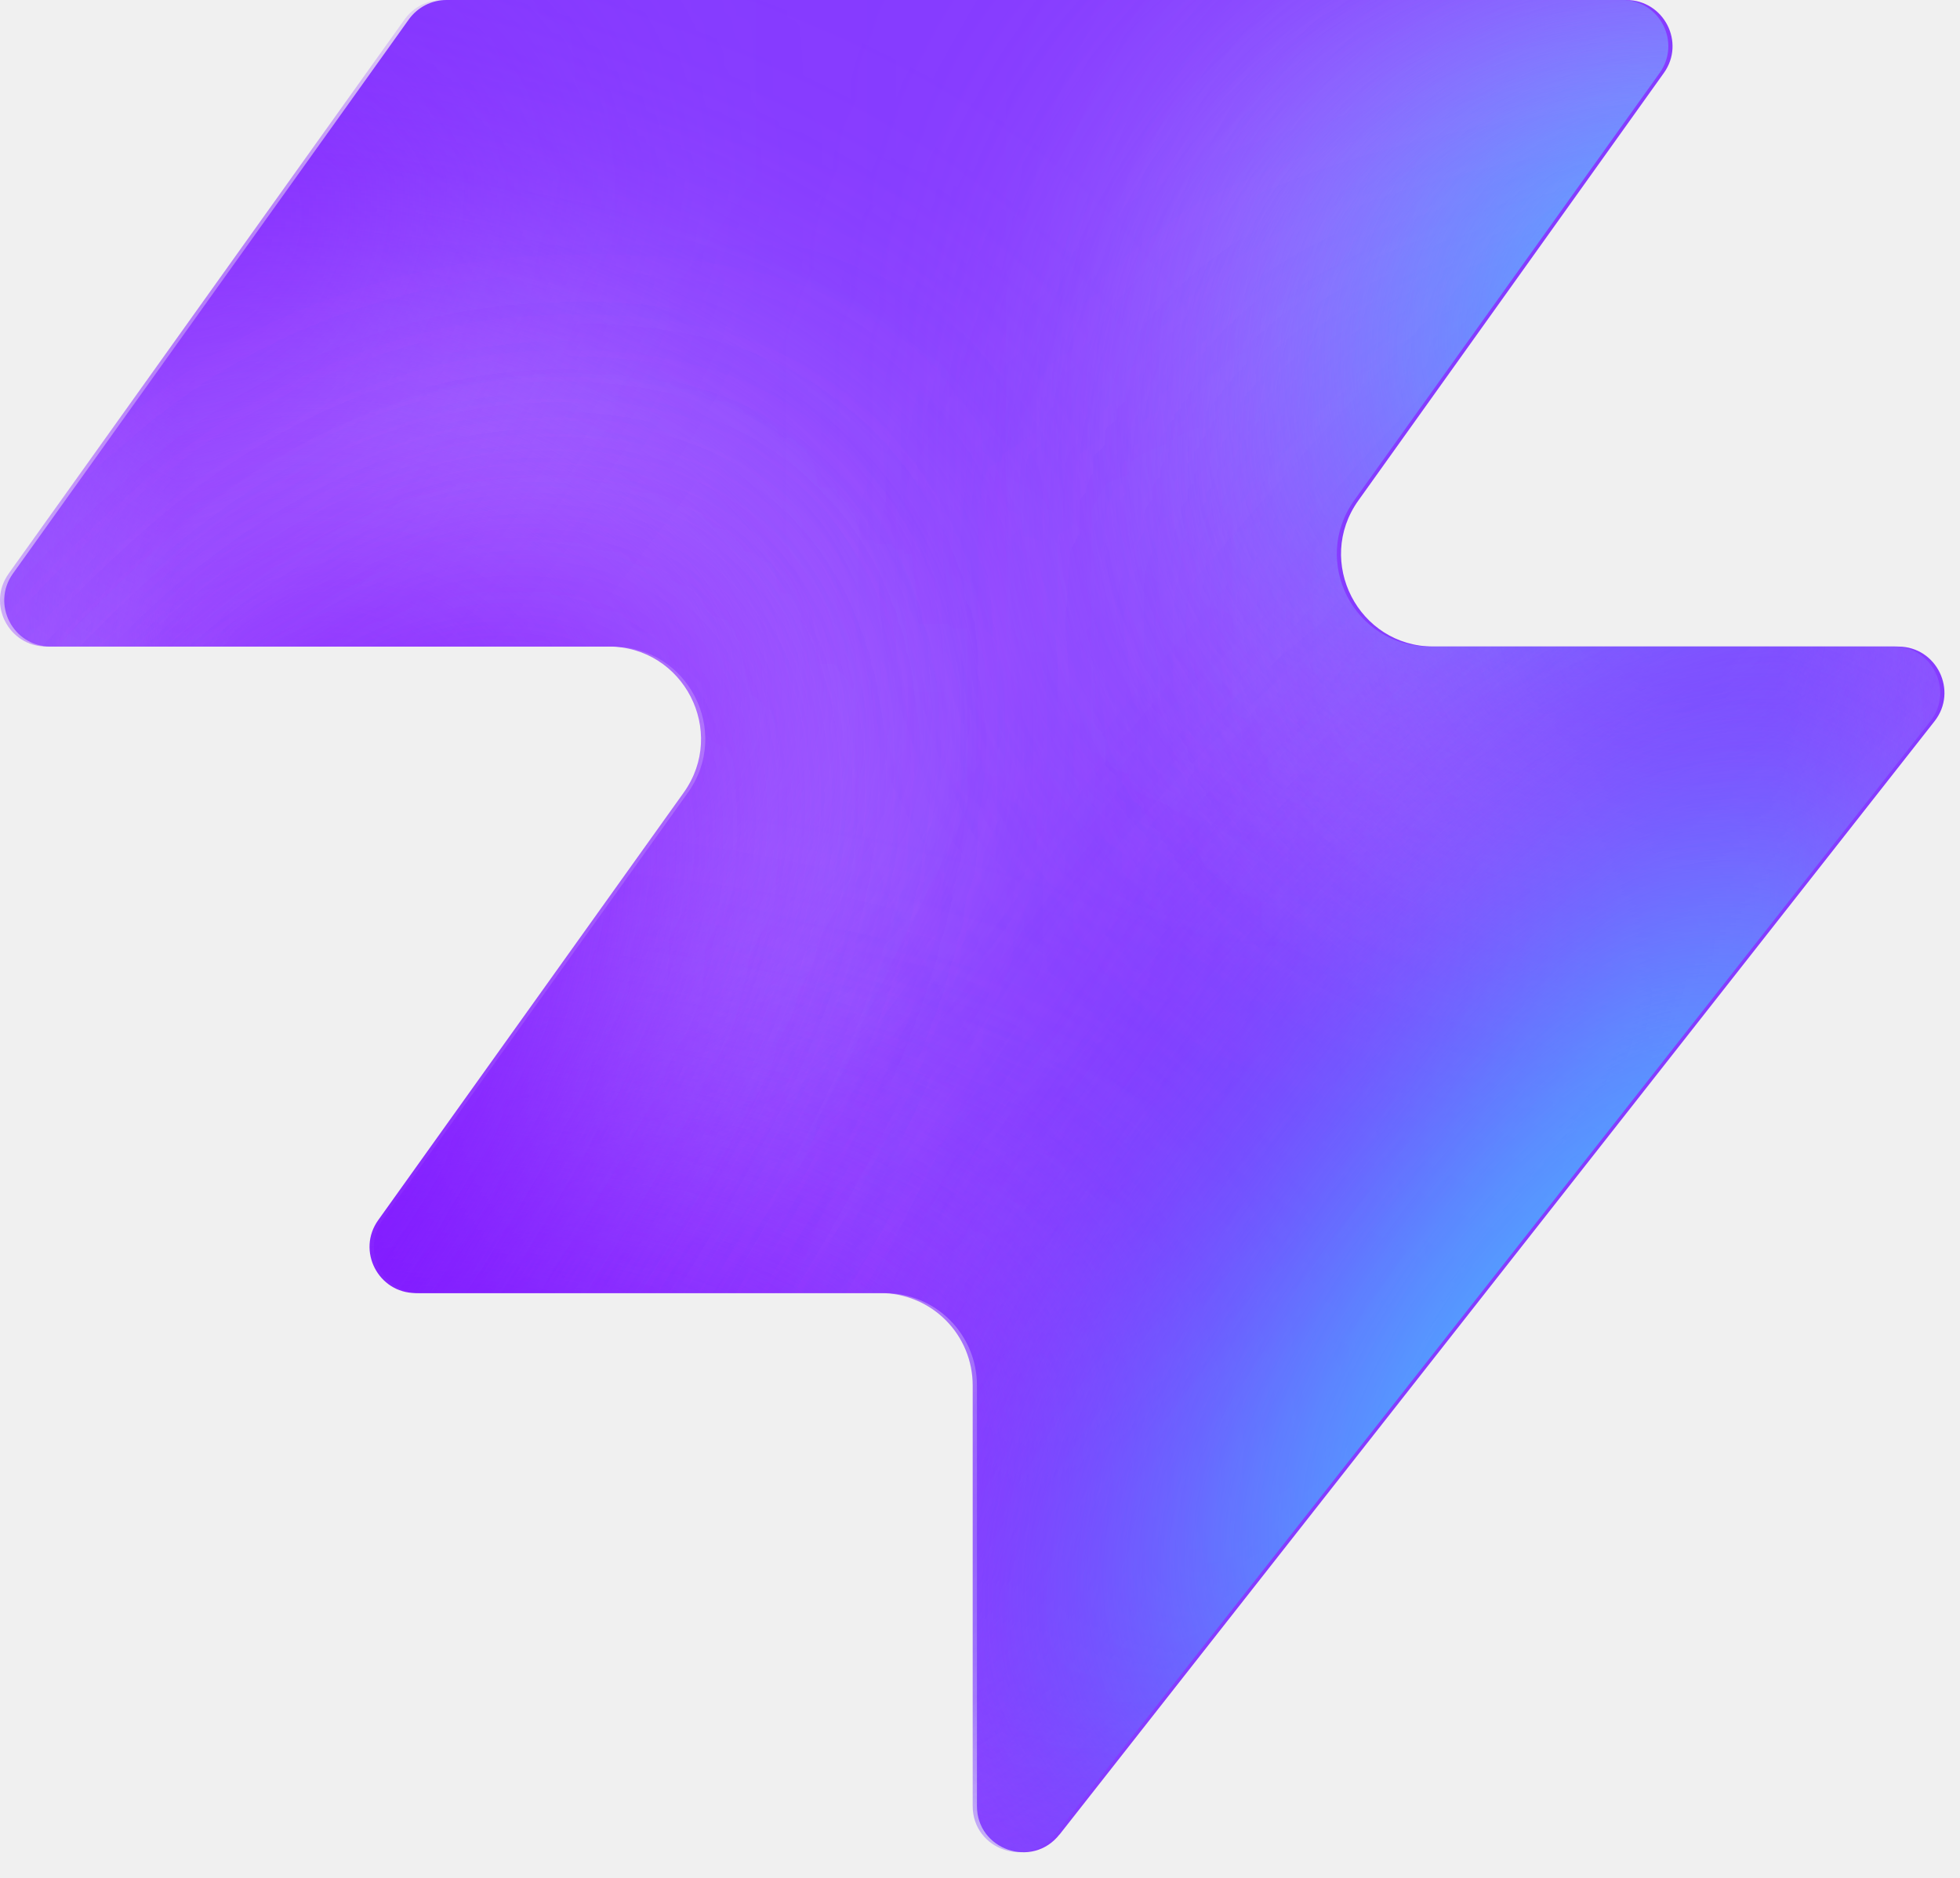
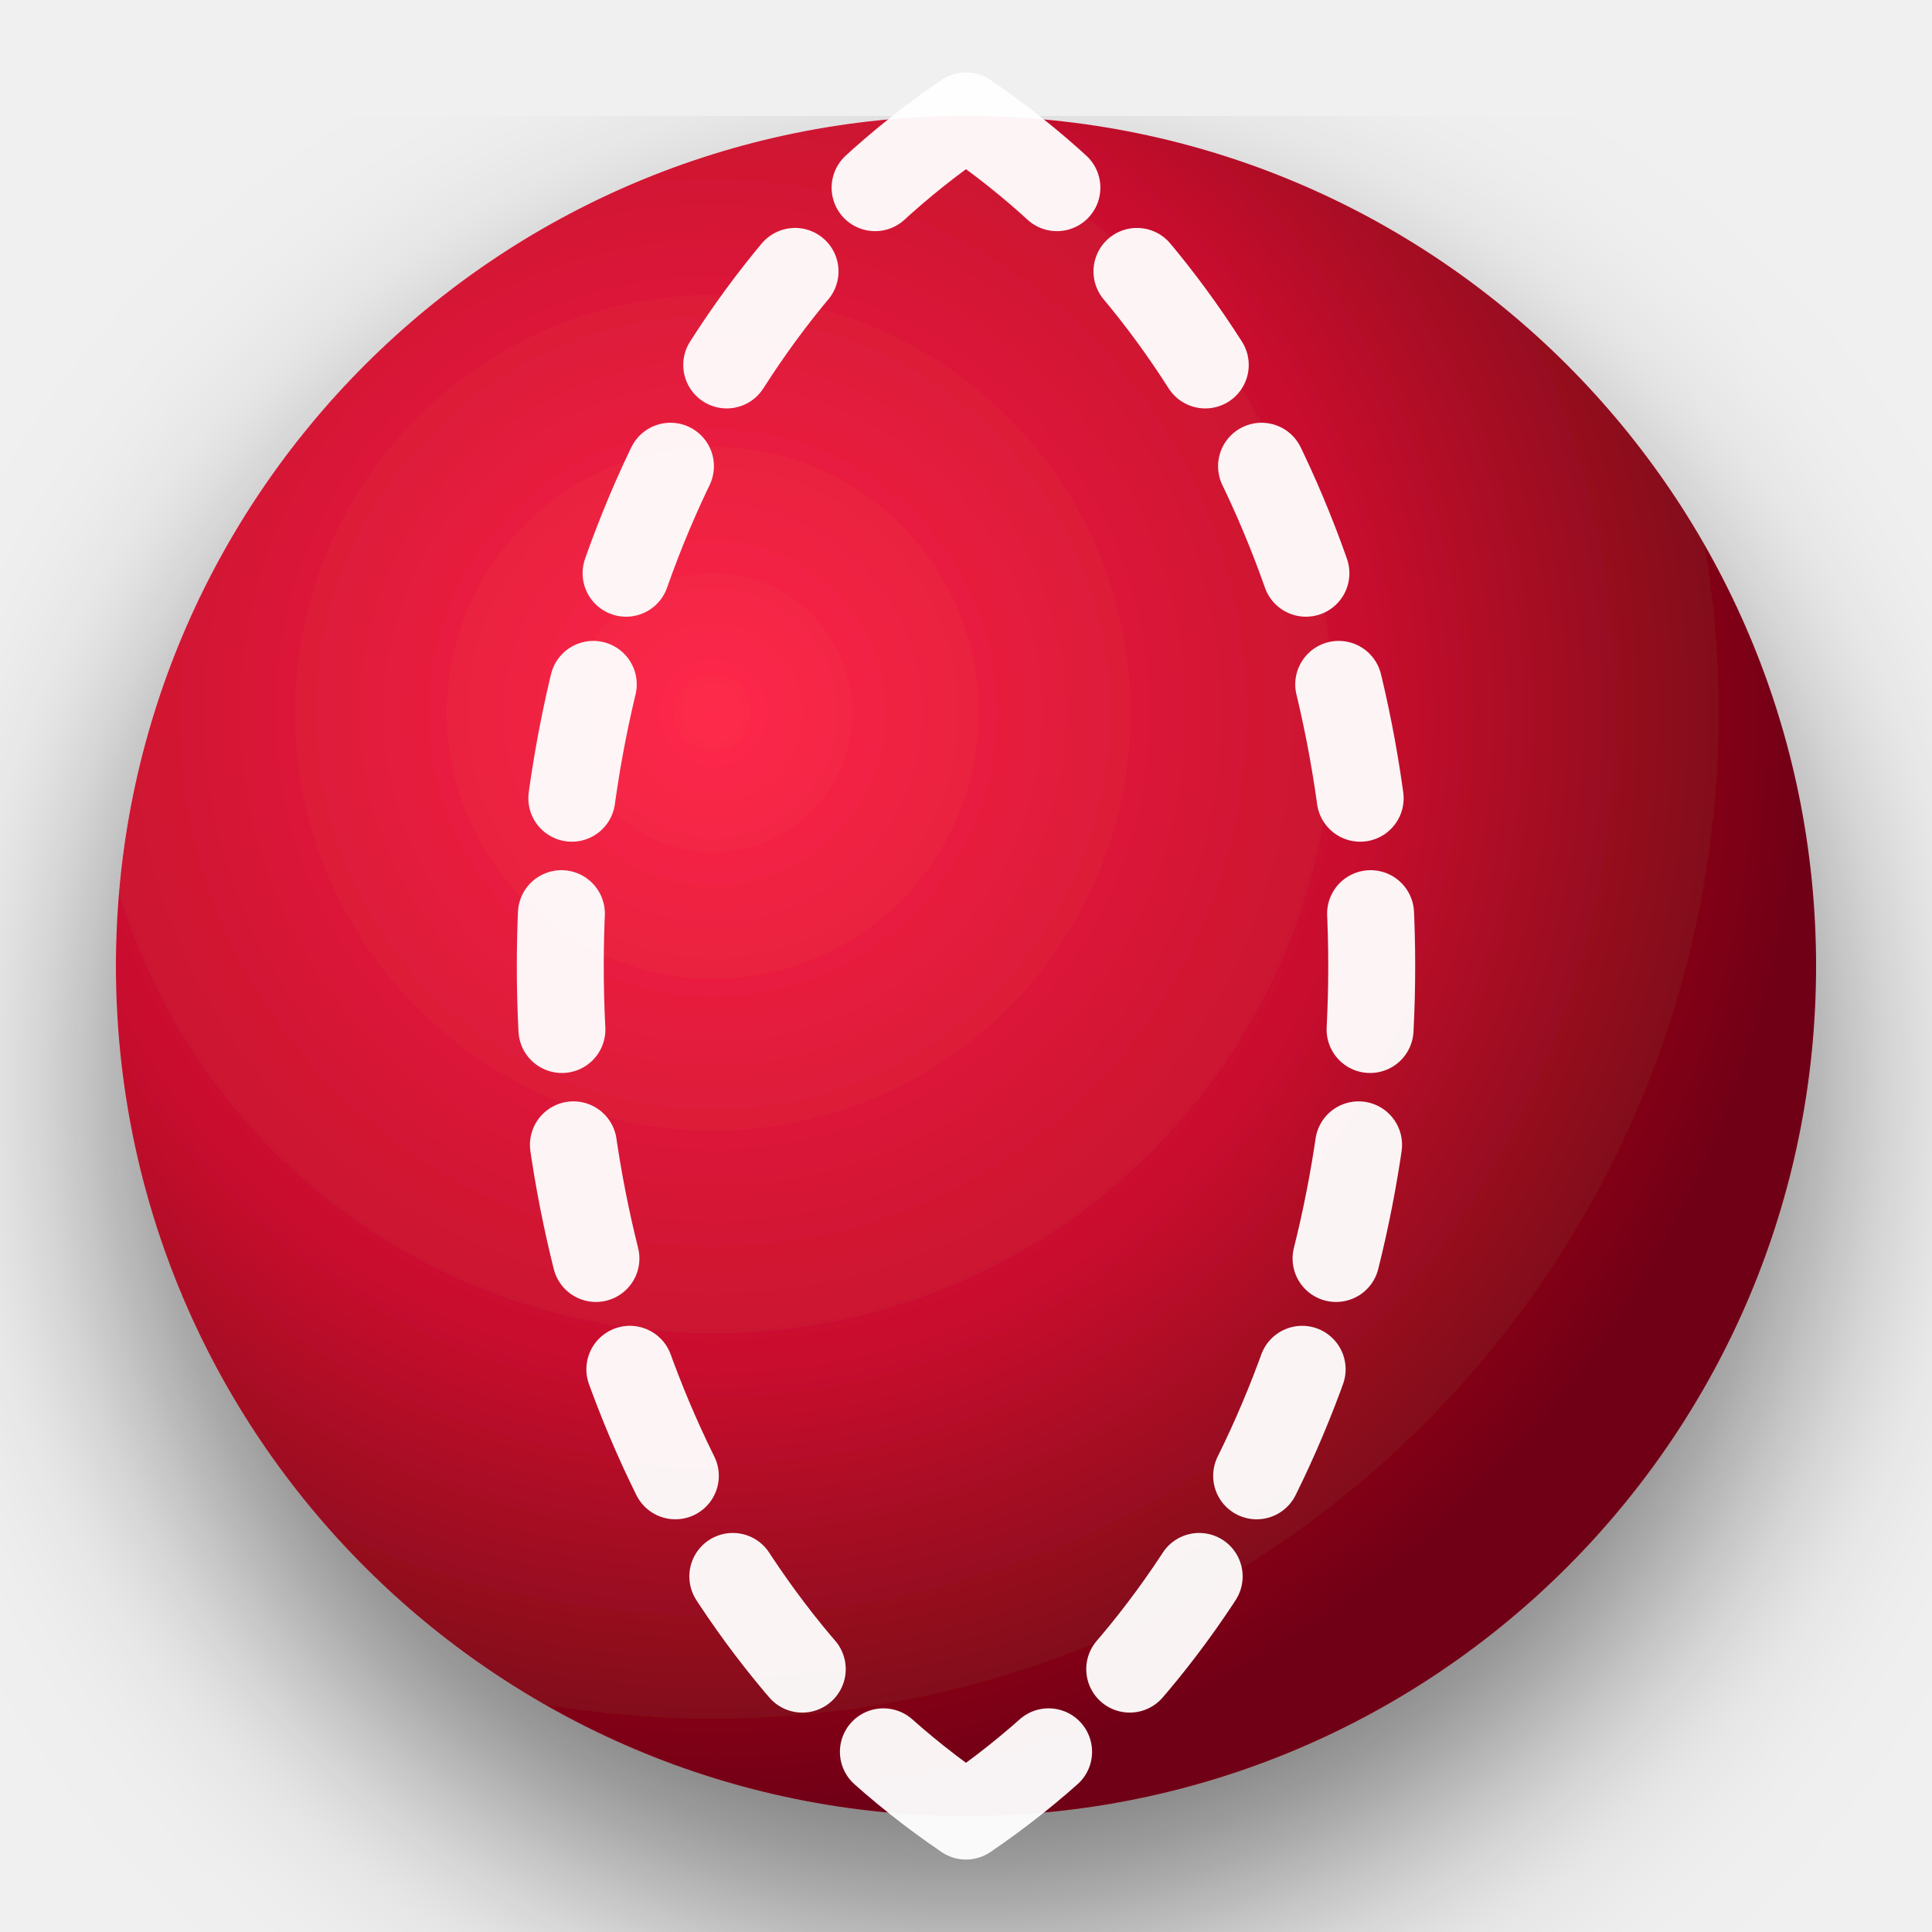
- <svg xmlns="http://www.w3.org/2000/svg" width="48" height="46" fill="none" viewBox="0 0 48 46">
-   <path fill="#863bff" d="M25.946 44.938c-.664.845-2.021.375-2.021-.698V33.937a2.26 2.26 0 0 0-2.262-2.262H10.287c-.92 0-1.456-1.04-.92-1.788l7.48-10.471c1.07-1.497 0-3.578-1.842-3.578H1.237c-.92 0-1.456-1.04-.92-1.788L10.013.474c.214-.297.556-.474.92-.474h28.894c.92 0 1.456 1.04.92 1.788l-7.48 10.471c-1.07 1.498 0 3.579 1.842 3.579h11.377c.943 0 1.473 1.088.89 1.83L25.947 44.94z" style="fill:#863bff;fill:color(display-p3 .525 .23 1);fill-opacity:1" />
-   <mask id="a" width="48" height="46" x="0" y="0" maskUnits="userSpaceOnUse" style="mask-type:alpha">
-     <path fill="#000" d="M25.842 44.938c-.664.844-2.021.375-2.021-.698V33.937a2.26 2.26 0 0 0-2.262-2.262H10.183c-.92 0-1.456-1.04-.92-1.788l7.48-10.471c1.07-1.498 0-3.579-1.842-3.579H1.133c-.92 0-1.456-1.04-.92-1.787L9.91.473c.214-.297.556-.474.92-.474h28.894c.92 0 1.456 1.04.92 1.788l-7.48 10.471c-1.07 1.498 0 3.578 1.842 3.578h11.377c.943 0 1.473 1.088.89 1.832L25.843 44.94z" style="fill:#000;fill-opacity:1" />
-   </mask>
-   <g mask="url(#a)">
-     <g filter="url(#b)">
-       <ellipse cx="5.508" cy="14.704" fill="#ede6ff" rx="5.508" ry="14.704" style="fill:#ede6ff;fill:color(display-p3 .927 .903 1);fill-opacity:1" transform="matrix(.00324 1 1 -.00324 -4.47 31.516)" />
-     </g>
-     <g filter="url(#c)">
-       <ellipse cx="10.399" cy="29.851" fill="#ede6ff" rx="10.399" ry="29.851" style="fill:#ede6ff;fill:color(display-p3 .927 .903 1);fill-opacity:1" transform="matrix(.00324 1 1 -.00324 -39.328 7.883)" />
-     </g>
-     <g filter="url(#d)">
-       <ellipse cx="5.508" cy="30.487" fill="#7e14ff" rx="5.508" ry="30.487" style="fill:#7e14ff;fill:color(display-p3 .492 .077 1);fill-opacity:1" transform="rotate(89.814 -25.913 -14.639)scale(1 -1)" />
-     </g>
-     <g filter="url(#e)">
-       <ellipse cx="5.508" cy="30.599" fill="#7e14ff" rx="5.508" ry="30.599" style="fill:#7e14ff;fill:color(display-p3 .492 .077 1);fill-opacity:1" transform="rotate(89.814 -32.644 -3.334)scale(1 -1)" />
-     </g>
-     <g filter="url(#f)">
-       <ellipse cx="5.508" cy="30.599" fill="#7e14ff" rx="5.508" ry="30.599" style="fill:#7e14ff;fill:color(display-p3 .492 .077 1);fill-opacity:1" transform="matrix(.00324 1 1 -.00324 -34.34 30.47)" />
-     </g>
-     <g filter="url(#g)">
-       <ellipse cx="14.072" cy="22.078" fill="#ede6ff" rx="14.072" ry="22.078" style="fill:#ede6ff;fill:color(display-p3 .927 .903 1);fill-opacity:1" transform="rotate(93.35 24.506 48.493)scale(-1 1)" />
-     </g>
-     <g filter="url(#h)">
-       <ellipse cx="3.47" cy="21.501" fill="#7e14ff" rx="3.47" ry="21.501" style="fill:#7e14ff;fill:color(display-p3 .492 .077 1);fill-opacity:1" transform="rotate(89.009 28.708 47.59)scale(-1 1)" />
-     </g>
-     <g filter="url(#i)">
-       <ellipse cx="3.47" cy="21.501" fill="#7e14ff" rx="3.47" ry="21.501" style="fill:#7e14ff;fill:color(display-p3 .492 .077 1);fill-opacity:1" transform="rotate(89.009 28.708 47.59)scale(-1 1)" />
-     </g>
-     <g filter="url(#j)">
-       <ellipse cx=".387" cy="8.972" fill="#7e14ff" rx="4.407" ry="29.108" style="fill:#7e14ff;fill:color(display-p3 .492 .077 1);fill-opacity:1" transform="rotate(39.51 .387 8.972)" />
-     </g>
-     <g filter="url(#k)">
-       <ellipse cx="47.523" cy="-6.092" fill="#7e14ff" rx="4.407" ry="29.108" style="fill:#7e14ff;fill:color(display-p3 .492 .077 1);fill-opacity:1" transform="rotate(37.892 47.523 -6.092)" />
-     </g>
-     <g filter="url(#l)">
-       <ellipse cx="41.412" cy="6.333" fill="#47bfff" rx="5.971" ry="9.665" style="fill:#47bfff;fill:color(display-p3 .28 .748 1);fill-opacity:1" transform="rotate(37.892 41.412 6.333)" />
-     </g>
-     <g filter="url(#m)">
-       <ellipse cx="-1.879" cy="38.332" fill="#7e14ff" rx="4.407" ry="29.108" style="fill:#7e14ff;fill:color(display-p3 .492 .077 1);fill-opacity:1" transform="rotate(37.892 -1.88 38.332)" />
-     </g>
-     <g filter="url(#n)">
-       <ellipse cx="-1.879" cy="38.332" fill="#7e14ff" rx="4.407" ry="29.108" style="fill:#7e14ff;fill:color(display-p3 .492 .077 1);fill-opacity:1" transform="rotate(37.892 -1.88 38.332)" />
-     </g>
-     <g filter="url(#o)">
-       <ellipse cx="35.651" cy="29.907" fill="#7e14ff" rx="4.407" ry="29.108" style="fill:#7e14ff;fill:color(display-p3 .492 .077 1);fill-opacity:1" transform="rotate(37.892 35.651 29.907)" />
-     </g>
-     <g filter="url(#p)">
-       <ellipse cx="38.418" cy="32.4" fill="#47bfff" rx="5.971" ry="15.297" style="fill:#47bfff;fill:color(display-p3 .28 .748 1);fill-opacity:1" transform="rotate(37.892 38.418 32.4)" />
-     </g>
-   </g>
+ <svg xmlns="http://www.w3.org/2000/svg" viewBox="0 0 100 100" width="100%" height="100%">
  <defs>
-     <filter id="b" width="60.045" height="41.654" x="-19.77" y="16.149" color-interpolation-filters="sRGB" filterUnits="userSpaceOnUse">
-       <feFlood flood-opacity="0" result="BackgroundImageFix" />
-       <feBlend in="SourceGraphic" in2="BackgroundImageFix" result="shape" />
-       <feGaussianBlur result="effect1_foregroundBlur_2002_17158" stdDeviation="7.659" />
-     </filter>
-     <filter id="c" width="90.34" height="51.437" x="-54.613" y="-7.533" color-interpolation-filters="sRGB" filterUnits="userSpaceOnUse">
-       <feFlood flood-opacity="0" result="BackgroundImageFix" />
-       <feBlend in="SourceGraphic" in2="BackgroundImageFix" result="shape" />
-       <feGaussianBlur result="effect1_foregroundBlur_2002_17158" stdDeviation="7.659" />
-     </filter>
-     <filter id="d" width="79.355" height="29.4" x="-49.64" y="2.03" color-interpolation-filters="sRGB" filterUnits="userSpaceOnUse">
-       <feFlood flood-opacity="0" result="BackgroundImageFix" />
-       <feBlend in="SourceGraphic" in2="BackgroundImageFix" result="shape" />
-       <feGaussianBlur result="effect1_foregroundBlur_2002_17158" stdDeviation="4.596" />
-     </filter>
-     <filter id="e" width="79.579" height="29.4" x="-45.045" y="20.029" color-interpolation-filters="sRGB" filterUnits="userSpaceOnUse">
-       <feFlood flood-opacity="0" result="BackgroundImageFix" />
-       <feBlend in="SourceGraphic" in2="BackgroundImageFix" result="shape" />
-       <feGaussianBlur result="effect1_foregroundBlur_2002_17158" stdDeviation="4.596" />
-     </filter>
-     <filter id="f" width="79.579" height="29.4" x="-43.513" y="21.178" color-interpolation-filters="sRGB" filterUnits="userSpaceOnUse">
-       <feFlood flood-opacity="0" result="BackgroundImageFix" />
-       <feBlend in="SourceGraphic" in2="BackgroundImageFix" result="shape" />
-       <feGaussianBlur result="effect1_foregroundBlur_2002_17158" stdDeviation="4.596" />
-     </filter>
-     <filter id="g" width="74.749" height="58.852" x="15.756" y="-17.901" color-interpolation-filters="sRGB" filterUnits="userSpaceOnUse">
-       <feFlood flood-opacity="0" result="BackgroundImageFix" />
-       <feBlend in="SourceGraphic" in2="BackgroundImageFix" result="shape" />
-       <feGaussianBlur result="effect1_foregroundBlur_2002_17158" stdDeviation="7.659" />
-     </filter>
-     <filter id="h" width="61.377" height="25.362" x="23.548" y="2.284" color-interpolation-filters="sRGB" filterUnits="userSpaceOnUse">
-       <feFlood flood-opacity="0" result="BackgroundImageFix" />
-       <feBlend in="SourceGraphic" in2="BackgroundImageFix" result="shape" />
-       <feGaussianBlur result="effect1_foregroundBlur_2002_17158" stdDeviation="4.596" />
-     </filter>
-     <filter id="i" width="61.377" height="25.362" x="23.548" y="2.284" color-interpolation-filters="sRGB" filterUnits="userSpaceOnUse">
-       <feFlood flood-opacity="0" result="BackgroundImageFix" />
-       <feBlend in="SourceGraphic" in2="BackgroundImageFix" result="shape" />
-       <feGaussianBlur result="effect1_foregroundBlur_2002_17158" stdDeviation="4.596" />
-     </filter>
-     <filter id="j" width="56.045" height="63.649" x="-27.636" y="-22.853" color-interpolation-filters="sRGB" filterUnits="userSpaceOnUse">
-       <feFlood flood-opacity="0" result="BackgroundImageFix" />
-       <feBlend in="SourceGraphic" in2="BackgroundImageFix" result="shape" />
-       <feGaussianBlur result="effect1_foregroundBlur_2002_17158" stdDeviation="4.596" />
-     </filter>
-     <filter id="k" width="54.814" height="64.646" x="20.116" y="-38.415" color-interpolation-filters="sRGB" filterUnits="userSpaceOnUse">
-       <feFlood flood-opacity="0" result="BackgroundImageFix" />
-       <feBlend in="SourceGraphic" in2="BackgroundImageFix" result="shape" />
-       <feGaussianBlur result="effect1_foregroundBlur_2002_17158" stdDeviation="4.596" />
-     </filter>
-     <filter id="l" width="33.541" height="35.313" x="24.641" y="-11.323" color-interpolation-filters="sRGB" filterUnits="userSpaceOnUse">
-       <feFlood flood-opacity="0" result="BackgroundImageFix" />
-       <feBlend in="SourceGraphic" in2="BackgroundImageFix" result="shape" />
-       <feGaussianBlur result="effect1_foregroundBlur_2002_17158" stdDeviation="4.596" />
-     </filter>
-     <filter id="m" width="54.814" height="64.646" x="-29.286" y="6.009" color-interpolation-filters="sRGB" filterUnits="userSpaceOnUse">
-       <feFlood flood-opacity="0" result="BackgroundImageFix" />
-       <feBlend in="SourceGraphic" in2="BackgroundImageFix" result="shape" />
-       <feGaussianBlur result="effect1_foregroundBlur_2002_17158" stdDeviation="4.596" />
-     </filter>
-     <filter id="n" width="54.814" height="64.646" x="-29.286" y="6.009" color-interpolation-filters="sRGB" filterUnits="userSpaceOnUse">
-       <feFlood flood-opacity="0" result="BackgroundImageFix" />
-       <feBlend in="SourceGraphic" in2="BackgroundImageFix" result="shape" />
-       <feGaussianBlur result="effect1_foregroundBlur_2002_17158" stdDeviation="4.596" />
-     </filter>
-     <filter id="o" width="54.814" height="64.646" x="8.244" y="-2.416" color-interpolation-filters="sRGB" filterUnits="userSpaceOnUse">
-       <feFlood flood-opacity="0" result="BackgroundImageFix" />
-       <feBlend in="SourceGraphic" in2="BackgroundImageFix" result="shape" />
-       <feGaussianBlur result="effect1_foregroundBlur_2002_17158" stdDeviation="4.596" />
-     </filter>
-     <filter id="p" width="39.409" height="43.623" x="18.713" y="10.588" color-interpolation-filters="sRGB" filterUnits="userSpaceOnUse">
-       <feFlood flood-opacity="0" result="BackgroundImageFix" />
-       <feBlend in="SourceGraphic" in2="BackgroundImageFix" result="shape" />
-       <feGaussianBlur result="effect1_foregroundBlur_2002_17158" stdDeviation="4.596" />
+     <radialGradient id="ballGrad" cx="35%" cy="35%" r="65%">
+       <stop offset="0%" stop-color="#FF2A4B" />
+       <stop offset="60%" stop-color="#C8102E" />
+       <stop offset="100%" stop-color="#700414" />
+     </radialGradient>
+     <filter id="shadow" x="-10%" y="-10%" width="120%" height="120%">
+       <feDropShadow dx="0" dy="6" stdDeviation="6" flood-color="#000" flood-opacity="0.5" />
    </filter>
  </defs>
+   <circle cx="50" cy="50" r="44" fill="url(#ballGrad)" filter="url(#shadow)" />
+   <path d="M50 6 C22 25 22 75 50 94 M50 6 C78 25 78 75 50 94" fill="none" stroke="#FFFFFF" stroke-width="4.5" stroke-linecap="round" stroke-dasharray="6,6" opacity="0.95" />
</svg>
